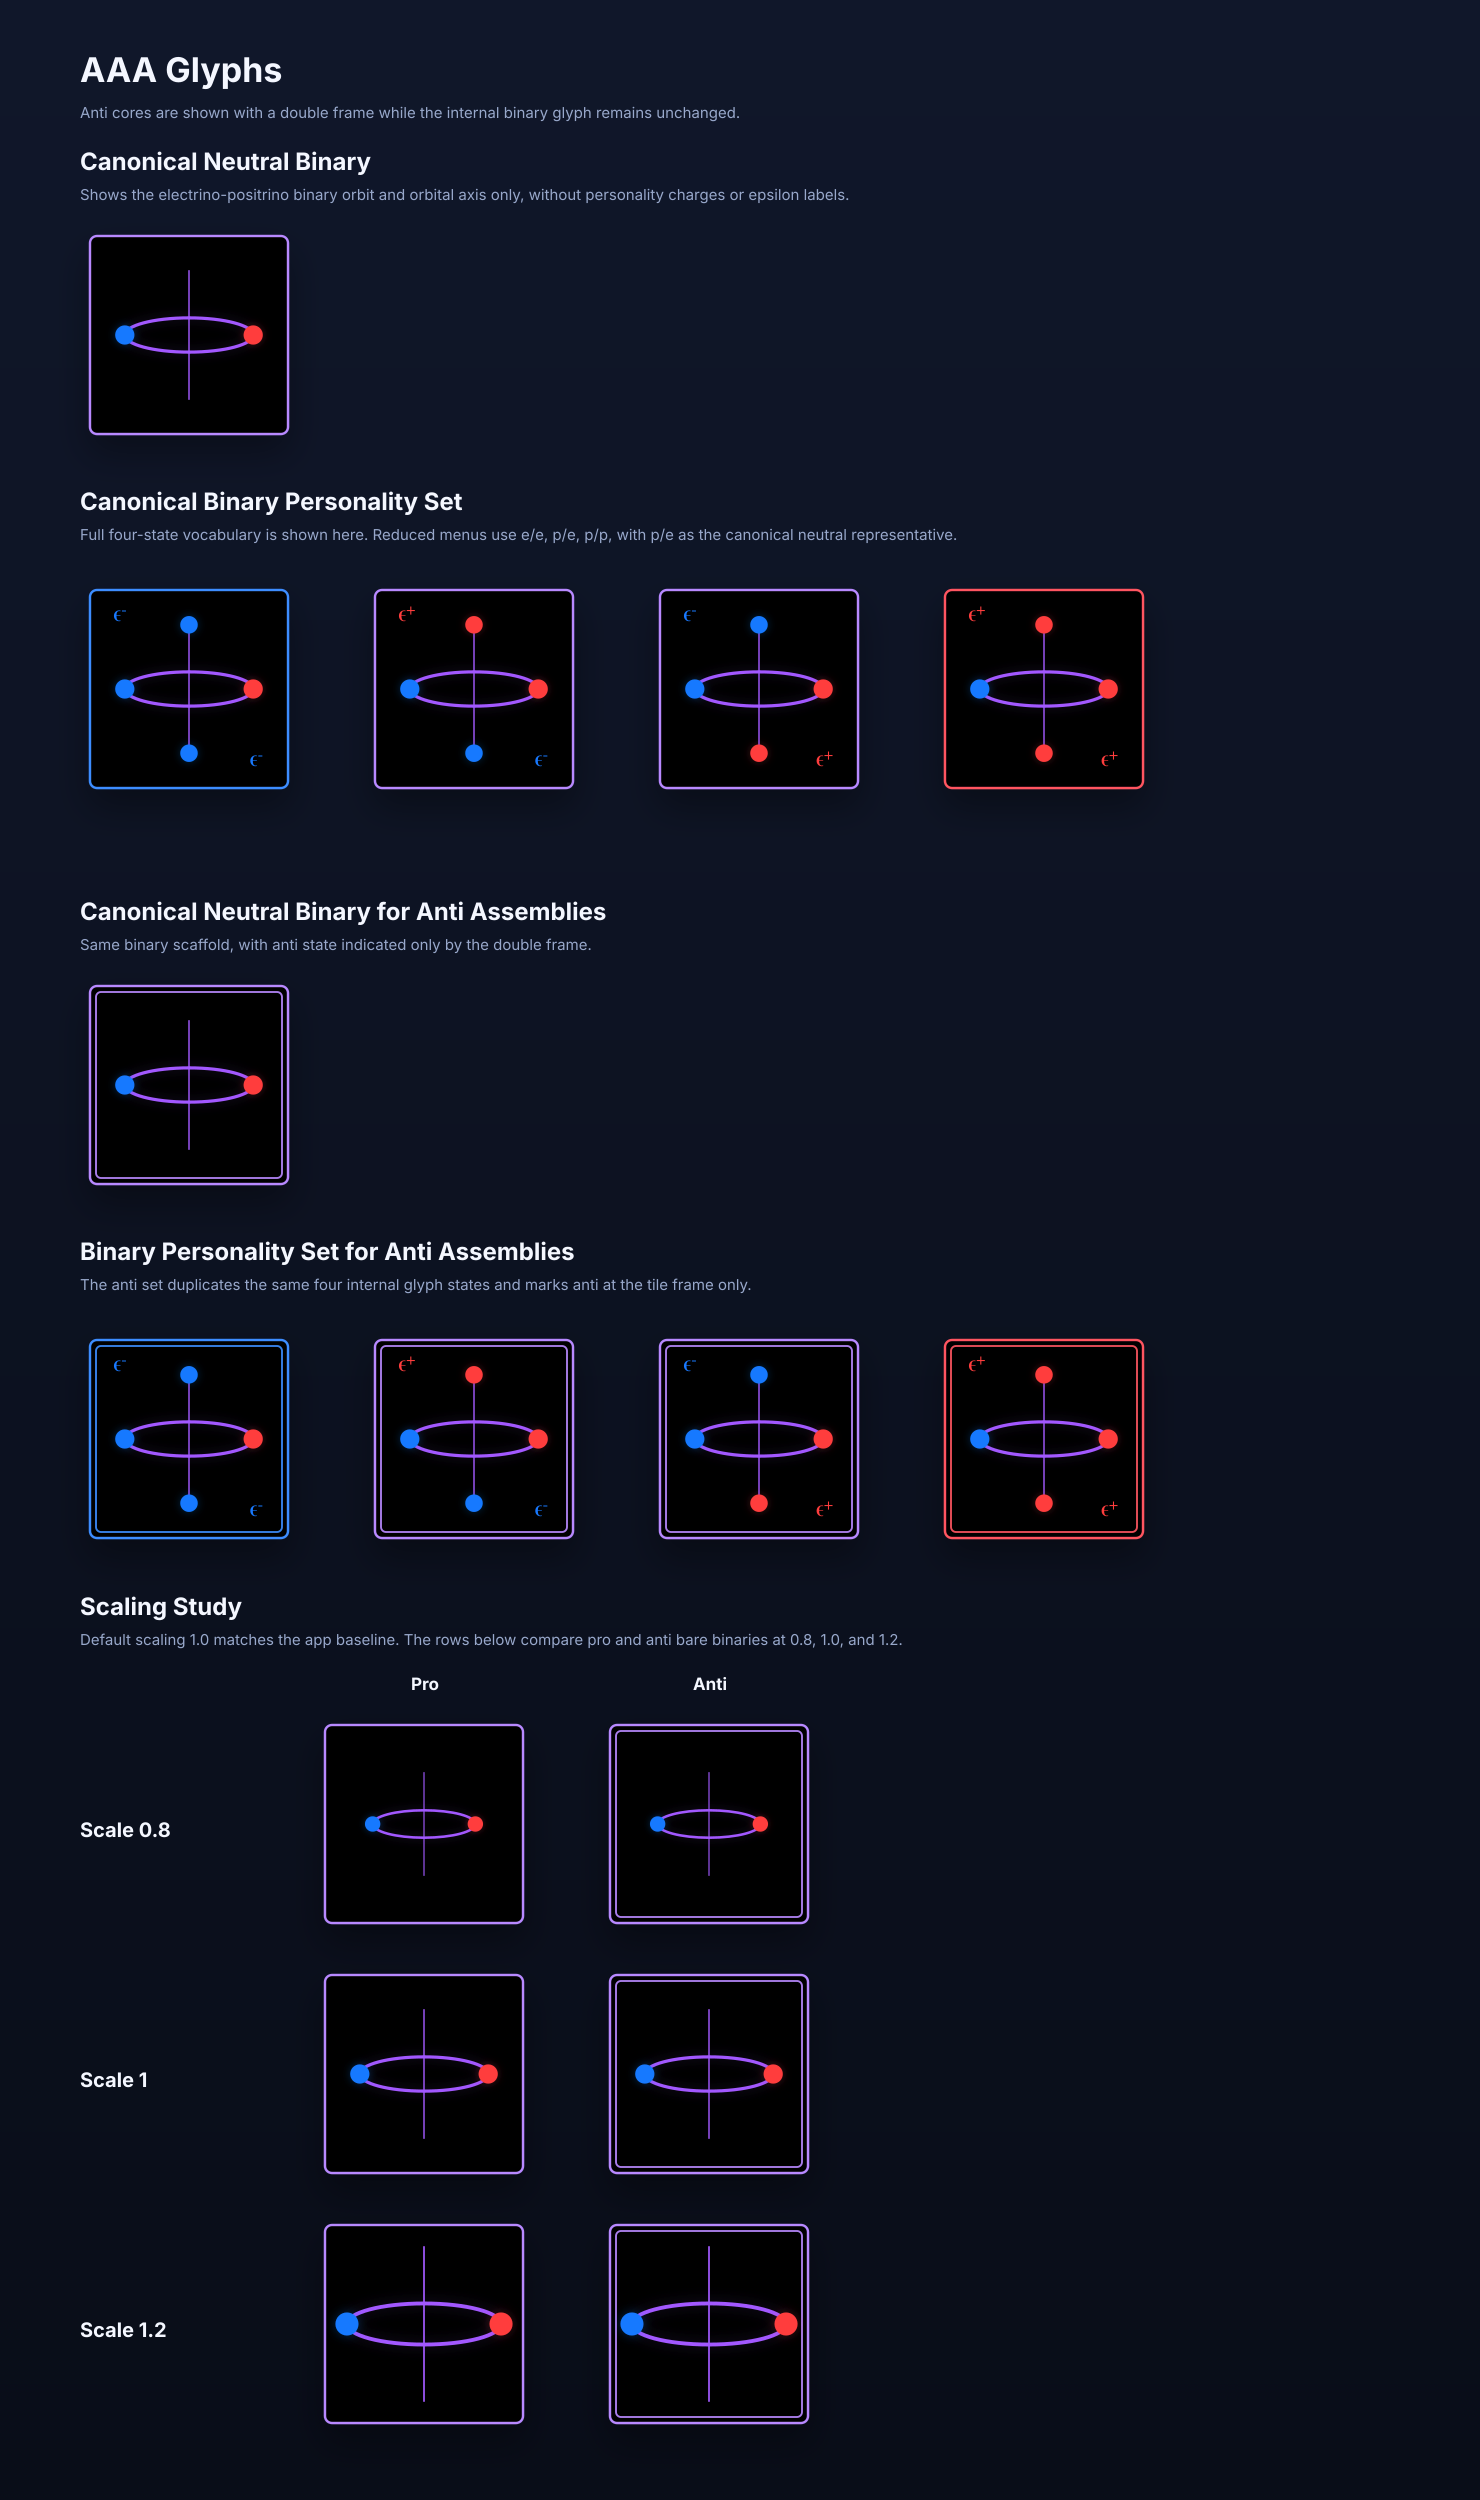
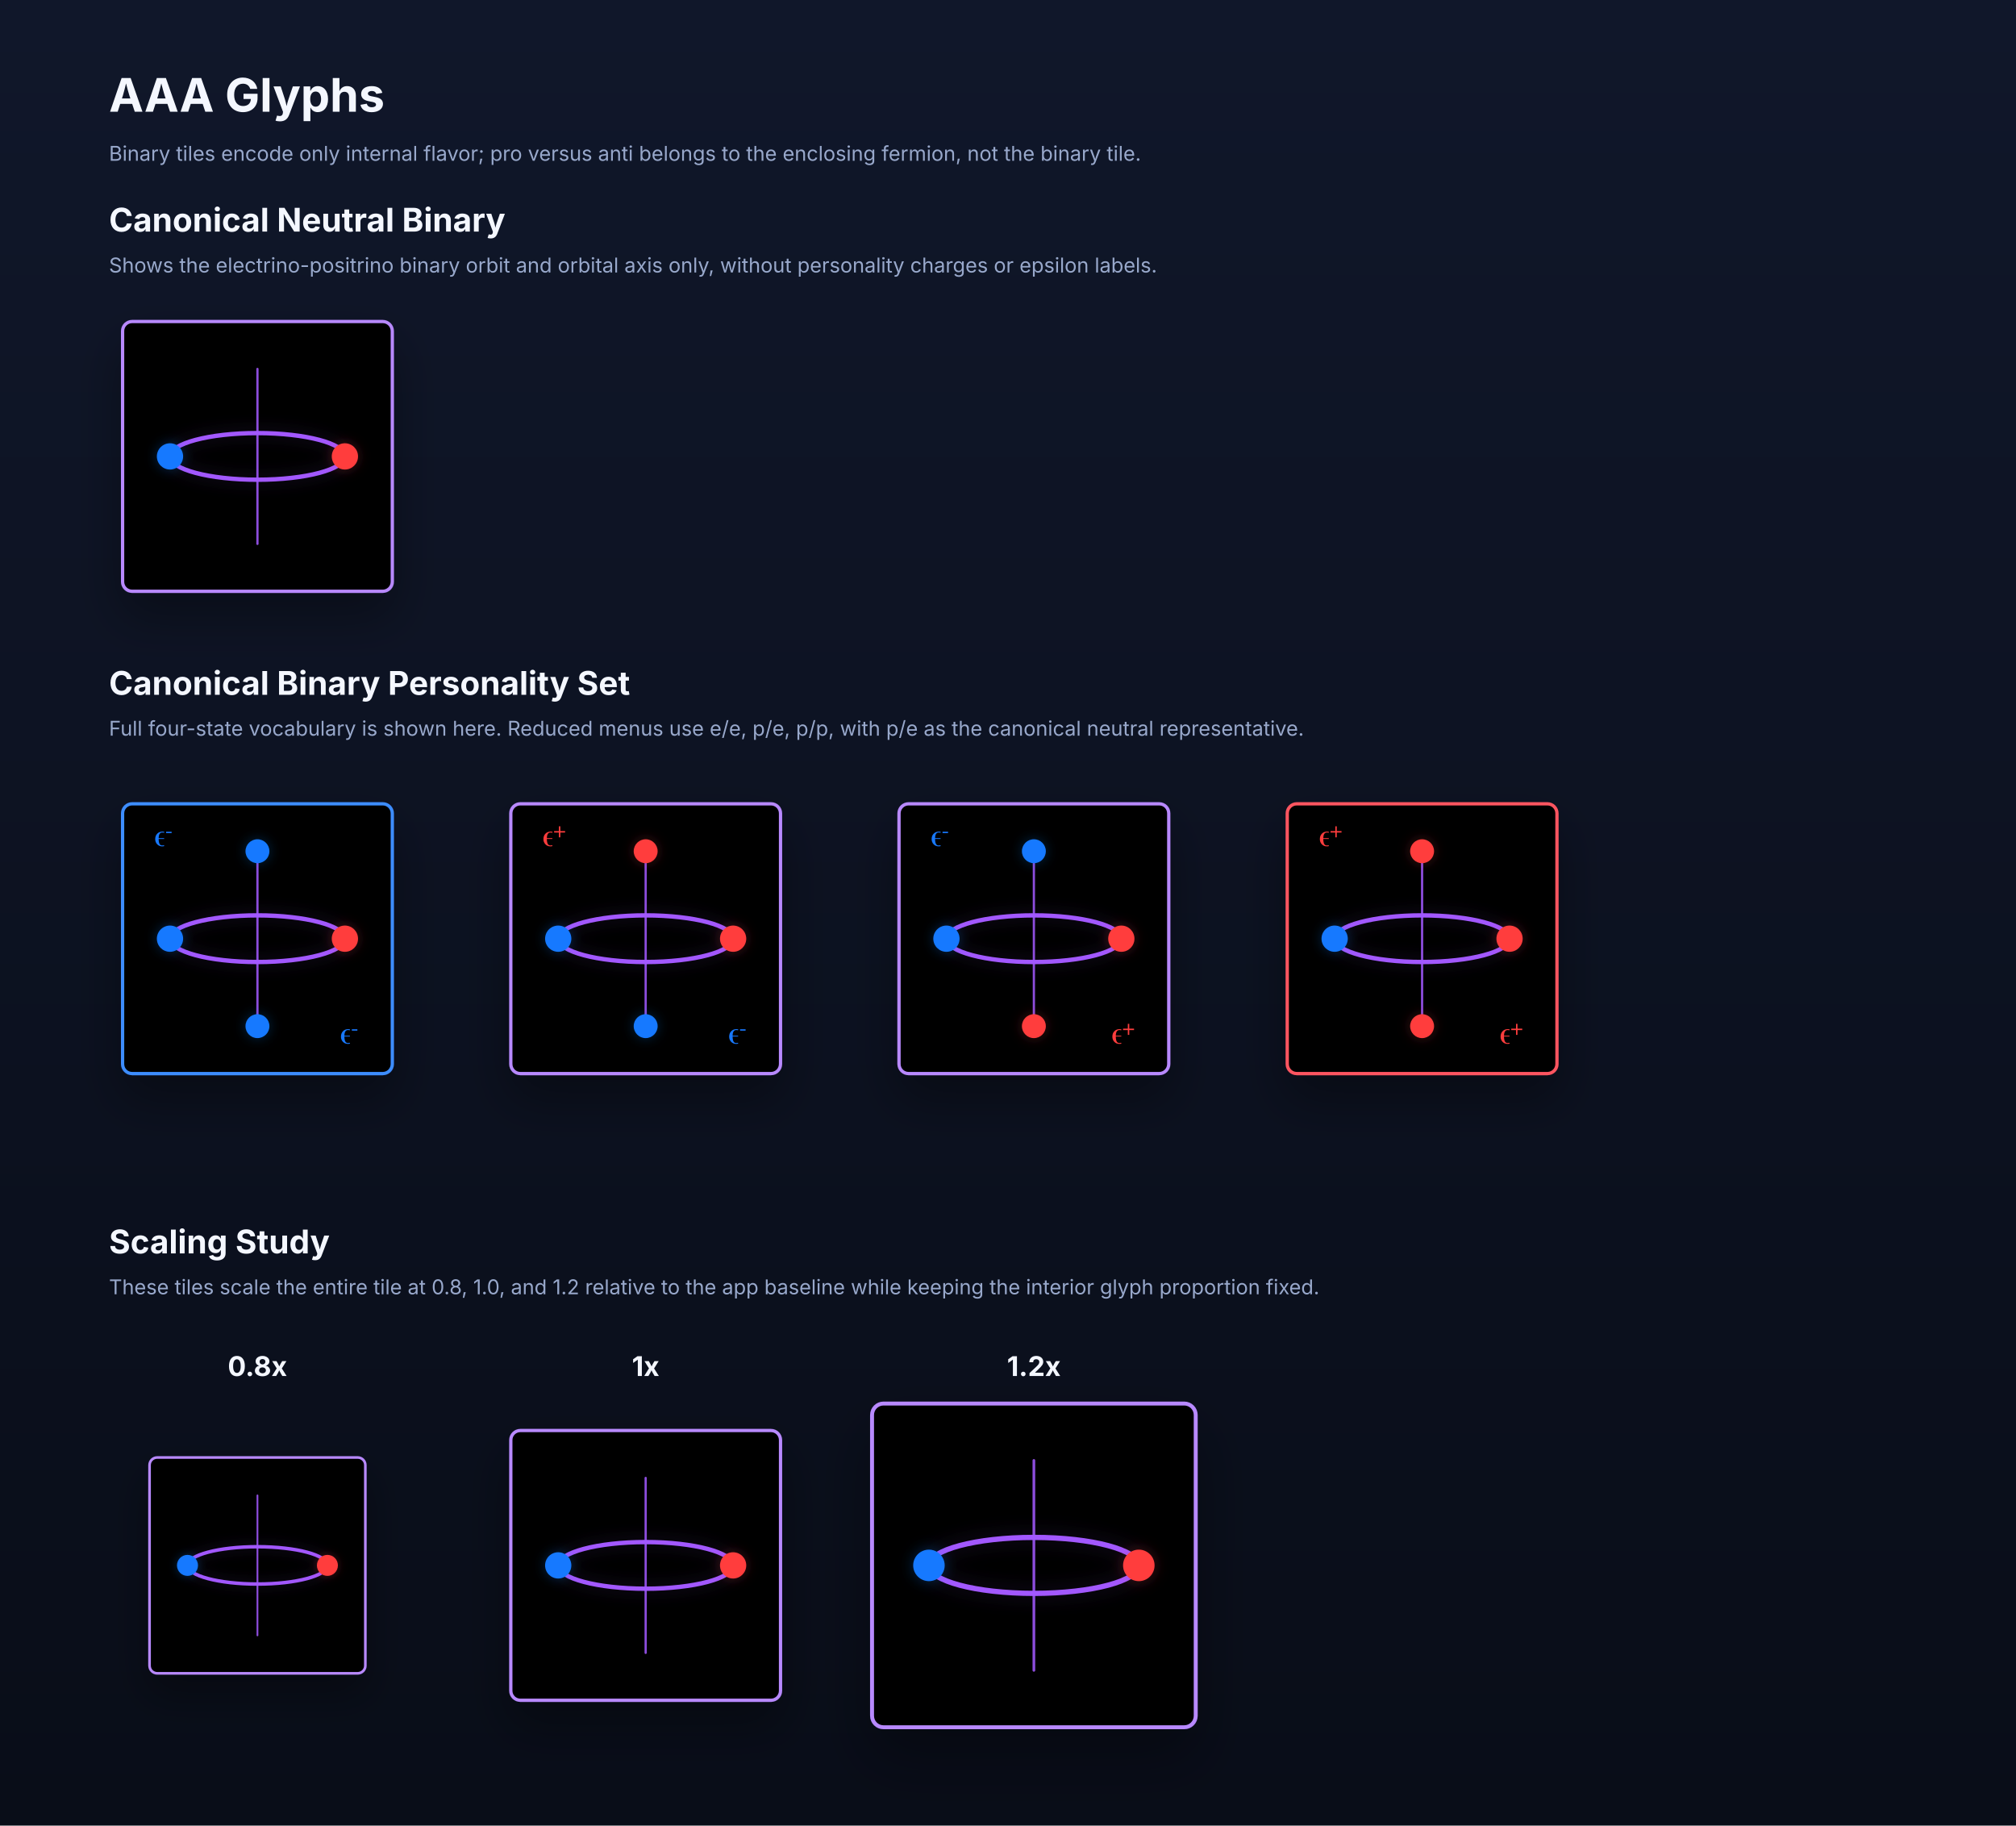
- <svg xmlns="http://www.w3.org/2000/svg" viewBox="0 0 1480 2500" role="img" aria-labelledby="title desc">
+ <svg xmlns="http://www.w3.org/2000/svg" viewBox="0 0 1480 1340" role="img" aria-labelledby="title desc">
  <defs>
    <linearGradient id="bg" x1="0" y1="0" x2="0" y2="1">
      <stop offset="0%" stop-color="#10172a" />
      <stop offset="100%" stop-color="#090d18" />
    </linearGradient>
    <linearGradient id="chipFill" x1="0" y1="0" x2="0" y2="1">
      <stop offset="0%" stop-color="#000000" />
      <stop offset="100%" stop-color="#000000" />
    </linearGradient>
    <linearGradient id="chipSelected" x1="0" y1="0" x2="0" y2="1">
      <stop offset="0%" stop-color="#000000" />
      <stop offset="100%" stop-color="#000000" />
    </linearGradient>
    <filter id="shadow" x="-30%" y="-30%" width="160%" height="160%">
      <feDropShadow dx="0" dy="18" stdDeviation="18" flood-color="#000000" flood-opacity="0.34" />
    </filter>
    <filter id="glowPurple" x="-60%" y="-60%" width="220%" height="220%">
      <feDropShadow dx="0" dy="0" stdDeviation="5.5" flood-color="#9b5cff" flood-opacity="0.22" />
    </filter>
    <filter id="glowBlue" x="-60%" y="-60%" width="220%" height="220%">
      <feDropShadow dx="0" dy="0" stdDeviation="4.2" flood-color="#1b84ff" flood-opacity="0.28" />
    </filter>
    <filter id="glowRed" x="-60%" y="-60%" width="220%" height="220%">
      <feDropShadow dx="0" dy="0" stdDeviation="4.2" flood-color="#ff3d4a" flood-opacity="0.26" />
    </filter>
    <filter id="chipSelectedGlow" x="-30%" y="-30%" width="160%" height="160%">
      <feDropShadow dx="0" dy="0" stdDeviation="12" flood-color="#000000" flood-opacity="0.26" />
      <feDropShadow dx="0" dy="18" stdDeviation="18" flood-color="#000000" flood-opacity="0.34" />
    </filter>
    <g id="baseBinaryGlyph">
      <ellipse cx="0" cy="0" rx="60" ry="16" fill="none" stroke="#a259ff" stroke-width="3" filter="url(#glowPurple)" />
      <line x1="0" y1="-60" x2="0" y2="60" stroke="#a259ff" stroke-width="1.55" stroke-linecap="round" opacity="0.86" />
      <circle cx="-60" cy="0" r="9" fill="#1879ff" filter="url(#glowBlue)" />
      <circle cx="60" cy="0" r="9" fill="#ff3d3d" filter="url(#glowRed)" />
    </g>
    <g id="personality-ee">
      <use href="#baseBinaryGlyph" />
      <circle cx="0" cy="-60" r="8.2" fill="#1879ff" filter="url(#glowBlue)" />
      <circle cx="0" cy="60" r="8.2" fill="#1879ff" filter="url(#glowBlue)" />
    </g>
    <g id="personality-pe">
      <use href="#baseBinaryGlyph" />
      <circle cx="0" cy="-60" r="8.2" fill="#ff3d3d" filter="url(#glowRed)" />
      <circle cx="0" cy="60" r="8.2" fill="#1879ff" filter="url(#glowBlue)" />
    </g>
    <g id="personality-pp">
      <use href="#baseBinaryGlyph" />
      <circle cx="0" cy="-60" r="8.2" fill="#ff3d3d" filter="url(#glowRed)" />
      <circle cx="0" cy="60" r="8.2" fill="#ff3d3d" filter="url(#glowRed)" />
    </g>
    <g id="personality-ep">
      <use href="#baseBinaryGlyph" />
      <circle cx="0" cy="-60" r="8.2" fill="#1879ff" filter="url(#glowBlue)" />
      <circle cx="0" cy="60" r="8.2" fill="#ff3d3d" filter="url(#glowRed)" />
    </g>
  </defs>
-   <rect width="1480" height="2500" fill="url(#bg)" />
+   <rect width="1480" height="1340" fill="url(#bg)" />
  <text x="80" y="82" fill="#f4f7ff" font-family="Inter, Arial, sans-serif" font-size="34" font-weight="700">
    AAA Glyphs
  </text>
  <text x="80" y="118" fill="#98a8cb" font-family="Inter, Arial, sans-serif" font-size="15">
-     Anti cores are shown with a double frame while the internal binary glyph remains unchanged.
+     Binary tiles encode only internal flavor; pro versus anti belongs to the enclosing fermion, not the binary tile.
  </text>
  <text x="80" y="170" fill="#f4f7ff" font-family="Inter, Arial, sans-serif" font-size="24" font-weight="700">
    Canonical Neutral Binary
  </text>
  <text x="80" y="200" fill="#98a8cb" font-family="Inter, Arial, sans-serif" font-size="15">
    Shows the electrino-positrino binary orbit and orbital axis only, without personality charges or epsilon labels.
  </text>
  <g transform="translate(90 236)">
    <rect x="0" y="0" width="198" height="198" rx="7" fill="url(#chipFill)" stroke="#b889ff" stroke-width="2.4" filter="url(#shadow)" />
    <g transform="translate(99 99) scale(1.070)">
      <use href="#baseBinaryGlyph" />
    </g>
  </g>
  <text x="80" y="510" fill="#f4f7ff" font-family="Inter, Arial, sans-serif" font-size="24" font-weight="700">
    Canonical Binary Personality Set
  </text>
  <text x="80" y="540" fill="#98a8cb" font-family="Inter, Arial, sans-serif" font-size="15">
    Full four-state vocabulary is shown here. Reduced menus use e/e, p/e, p/p, with p/e as the canonical neutral representative.
  </text>
  <g transform="translate(90 590)">
    <rect x="0" y="0" width="198" height="198" rx="7" fill="url(#chipFill)" stroke="#3c8dff" stroke-width="2.4" filter="url(#shadow)" />
    <text x="23" y="31" fill="#1879ff" font-family="STIX Two Text, Cambria Math, Georgia, serif" font-size="23" font-weight="600">
      ϵ<tspan baseline-shift="super" font-size="16">-</tspan>
    </text>
    <text x="173" y="176" fill="#1879ff" font-family="STIX Two Text, Cambria Math, Georgia, serif" font-size="23" font-weight="600" text-anchor="end">
      ϵ<tspan baseline-shift="super" font-size="16">-</tspan>
    </text>
    <g transform="translate(99 99) scale(1.070)">
      <use href="#personality-ee" />
    </g>
  </g>
  <g transform="translate(375 590)">
    <rect x="0" y="0" width="198" height="198" rx="7" fill="url(#chipSelected)" stroke="#b889ff" stroke-width="2.4" filter="url(#chipSelectedGlow)" />
    <text x="23" y="31" fill="#ff3d3d" font-family="STIX Two Text, Cambria Math, Georgia, serif" font-size="23" font-weight="600">
      ϵ<tspan baseline-shift="super" font-size="16">+</tspan>
    </text>
    <text x="173" y="176" fill="#1879ff" font-family="STIX Two Text, Cambria Math, Georgia, serif" font-size="23" font-weight="600" text-anchor="end">
      ϵ<tspan baseline-shift="super" font-size="16">-</tspan>
    </text>
    <g transform="translate(99 99) scale(1.070)">
      <use href="#personality-pe" />
    </g>
  </g>
  <g transform="translate(660 590)">
    <rect x="0" y="0" width="198" height="198" rx="7" fill="url(#chipSelected)" stroke="#b889ff" stroke-width="2.4" filter="url(#chipSelectedGlow)" />
    <text x="23" y="31" fill="#1879ff" font-family="STIX Two Text, Cambria Math, Georgia, serif" font-size="23" font-weight="600">
      ϵ<tspan baseline-shift="super" font-size="16">-</tspan>
    </text>
    <text x="173" y="176" fill="#ff3d3d" font-family="STIX Two Text, Cambria Math, Georgia, serif" font-size="23" font-weight="600" text-anchor="end">
      ϵ<tspan baseline-shift="super" font-size="16">+</tspan>
    </text>
    <g transform="translate(99 99) scale(1.070)">
      <use href="#personality-ep" />
    </g>
  </g>
  <g transform="translate(945 590)">
    <rect x="0" y="0" width="198" height="198" rx="7" fill="url(#chipFill)" stroke="#ff5561" stroke-width="2.4" filter="url(#shadow)" />
    <text x="23" y="31" fill="#ff3d3d" font-family="STIX Two Text, Cambria Math, Georgia, serif" font-size="23" font-weight="600">
      ϵ<tspan baseline-shift="super" font-size="16">+</tspan>
    </text>
    <text x="173" y="176" fill="#ff3d3d" font-family="STIX Two Text, Cambria Math, Georgia, serif" font-size="23" font-weight="600" text-anchor="end">
      ϵ<tspan baseline-shift="super" font-size="16">+</tspan>
    </text>
    <g transform="translate(99 99) scale(1.070)">
      <use href="#personality-pp" />
    </g>
  </g>
  <text x="80" y="920" fill="#f4f7ff" font-family="Inter, Arial, sans-serif" font-size="24" font-weight="700">
-     Canonical Neutral Binary for Anti Assemblies
+     Scaling Study
  </text>
  <text x="80" y="950" fill="#98a8cb" font-family="Inter, Arial, sans-serif" font-size="15">
-     Same binary scaffold, with anti state indicated only by the double frame.
+     These tiles scale the entire tile at 0.8, 1.0, and 1.2 relative to the app baseline while keeping the interior glyph proportion fixed.
  </text>
-   <g transform="translate(90 986)">
-     <rect x="0" y="0" width="198" height="198" rx="7" fill="url(#chipFill)" stroke="#b889ff" stroke-width="2.4" filter="url(#shadow)" />
-     <rect x="6" y="6" width="186" height="186" rx="5" fill="none" stroke="#b889ff" stroke-width="1.9" opacity="0.92" />
-     <g transform="translate(99 99) scale(1.070)">
-       <use href="#baseBinaryGlyph" />
+   <text x="189" y="1010" fill="#f4f7ff" font-family="Inter, Arial, sans-serif" font-size="20" font-weight="700" text-anchor="middle">
+     0.8x
+   </text>
+   <g transform="translate(90 1050)">
+     <g transform="translate(99 99) scale(0.800) translate(-99 -99)">
+       <rect x="0" y="0" width="198" height="198" rx="7" fill="url(#chipFill)" stroke="#b889ff" stroke-width="2.4" filter="url(#shadow)" />
+       <g transform="translate(99 99) scale(1.070)">
+         <use href="#baseBinaryGlyph" />
+       </g>
    </g>
  </g>
-   <text x="80" y="1260" fill="#f4f7ff" font-family="Inter, Arial, sans-serif" font-size="24" font-weight="700">
-     Binary Personality Set for Anti Assemblies
+   <text x="474" y="1010" fill="#f4f7ff" font-family="Inter, Arial, sans-serif" font-size="20" font-weight="700" text-anchor="middle">
+     1x
  </text>
-   <text x="80" y="1290" fill="#98a8cb" font-family="Inter, Arial, sans-serif" font-size="15">
-     The anti set duplicates the same four internal glyph states and marks anti at the tile frame only.
-   </text>
-   <g transform="translate(90 1340)">
-     <rect x="0" y="0" width="198" height="198" rx="7" fill="url(#chipFill)" stroke="#3c8dff" stroke-width="2.4" filter="url(#shadow)" />
-     <rect x="6" y="6" width="186" height="186" rx="5" fill="none" stroke="#3c8dff" stroke-width="1.9" opacity="0.92" />
-     <text x="23" y="31" fill="#1879ff" font-family="STIX Two Text, Cambria Math, Georgia, serif" font-size="23" font-weight="600">
-       ϵ<tspan baseline-shift="super" font-size="16">-</tspan>
-     </text>
-     <text x="173" y="176" fill="#1879ff" font-family="STIX Two Text, Cambria Math, Georgia, serif" font-size="23" font-weight="600" text-anchor="end">
-       ϵ<tspan baseline-shift="super" font-size="16">-</tspan>
-     </text>
-     <g transform="translate(99 99) scale(1.070)">
-       <use href="#personality-ee" />
-     </g>
-   </g>
-   <g transform="translate(375 1340)">
-     <rect x="0" y="0" width="198" height="198" rx="7" fill="url(#chipSelected)" stroke="#b889ff" stroke-width="2.4" filter="url(#chipSelectedGlow)" />
-     <rect x="6" y="6" width="186" height="186" rx="5" fill="none" stroke="#b889ff" stroke-width="1.9" opacity="0.92" />
-     <text x="23" y="31" fill="#ff3d3d" font-family="STIX Two Text, Cambria Math, Georgia, serif" font-size="23" font-weight="600">
-       ϵ<tspan baseline-shift="super" font-size="16">+</tspan>
-     </text>
-     <text x="173" y="176" fill="#1879ff" font-family="STIX Two Text, Cambria Math, Georgia, serif" font-size="23" font-weight="600" text-anchor="end">
-       ϵ<tspan baseline-shift="super" font-size="16">-</tspan>
-     </text>
-     <g transform="translate(99 99) scale(1.070)">
-       <use href="#personality-pe" />
-     </g>
-   </g>
-   <g transform="translate(660 1340)">
-     <rect x="0" y="0" width="198" height="198" rx="7" fill="url(#chipSelected)" stroke="#b889ff" stroke-width="2.4" filter="url(#chipSelectedGlow)" />
-     <rect x="6" y="6" width="186" height="186" rx="5" fill="none" stroke="#b889ff" stroke-width="1.9" opacity="0.92" />
-     <text x="23" y="31" fill="#1879ff" font-family="STIX Two Text, Cambria Math, Georgia, serif" font-size="23" font-weight="600">
-       ϵ<tspan baseline-shift="super" font-size="16">-</tspan>
-     </text>
-     <text x="173" y="176" fill="#ff3d3d" font-family="STIX Two Text, Cambria Math, Georgia, serif" font-size="23" font-weight="600" text-anchor="end">
-       ϵ<tspan baseline-shift="super" font-size="16">+</tspan>
-     </text>
-     <g transform="translate(99 99) scale(1.070)">
-       <use href="#personality-ep" />
-     </g>
-   </g>
-   <g transform="translate(945 1340)">
-     <rect x="0" y="0" width="198" height="198" rx="7" fill="url(#chipFill)" stroke="#ff5561" stroke-width="2.4" filter="url(#shadow)" />
-     <rect x="6" y="6" width="186" height="186" rx="5" fill="none" stroke="#ff5561" stroke-width="1.9" opacity="0.92" />
-     <text x="23" y="31" fill="#ff3d3d" font-family="STIX Two Text, Cambria Math, Georgia, serif" font-size="23" font-weight="600">
-       ϵ<tspan baseline-shift="super" font-size="16">+</tspan>
-     </text>
-     <text x="173" y="176" fill="#ff3d3d" font-family="STIX Two Text, Cambria Math, Georgia, serif" font-size="23" font-weight="600" text-anchor="end">
-       ϵ<tspan baseline-shift="super" font-size="16">+</tspan>
-     </text>
-     <g transform="translate(99 99) scale(1.070)">
-       <use href="#personality-pp" />
-     </g>
-   </g>
-   <text x="80" y="1615" fill="#f4f7ff" font-family="Inter, Arial, sans-serif" font-size="24" font-weight="700">
-     Scaling Study
-   </text>
-   <text x="80" y="1645" fill="#98a8cb" font-family="Inter, Arial, sans-serif" font-size="15">
-     Default scaling 1.0 matches the app baseline. The rows below compare pro and anti bare binaries at 0.8, 1.0, and 1.2.
-   </text>
-   <text x="425" y="1690" fill="#f4f7ff" font-family="Inter, Arial, sans-serif" font-size="17" font-weight="700" text-anchor="middle">
-     Pro
-   </text>
-   <text x="710" y="1690" fill="#f4f7ff" font-family="Inter, Arial, sans-serif" font-size="17" font-weight="700" text-anchor="middle">
-     Anti
-   </text>
-   <text x="80" y="1837" fill="#f4f7ff" font-family="Inter, Arial, sans-serif" font-size="20" font-weight="700">
-     Scale 0.8
-   </text>
-   <g transform="translate(325 1725)">
-     <rect x="0" y="0" width="198" height="198" rx="7" fill="url(#chipFill)" stroke="#b889ff" stroke-width="2.4" filter="url(#shadow)" />
-     <g transform="translate(99 99) scale(0.856)">
-       <use href="#baseBinaryGlyph" />
-     </g>
-   </g>
-   <g transform="translate(610 1725)">
-     <rect x="0" y="0" width="198" height="198" rx="7" fill="url(#chipFill)" stroke="#b889ff" stroke-width="2.4" filter="url(#shadow)" />
-     <rect x="6" y="6" width="186" height="186" rx="5" fill="none" stroke="#b889ff" stroke-width="1.9" opacity="0.92" />
-     <g transform="translate(99 99) scale(0.856)">
-       <use href="#baseBinaryGlyph" />
-     </g>
-   </g>
-   <text x="80" y="2087" fill="#f4f7ff" font-family="Inter, Arial, sans-serif" font-size="20" font-weight="700">
-     Scale 1
-   </text>
-   <g transform="translate(325 1975)">
+   <g transform="translate(375 1050)">
    <rect x="0" y="0" width="198" height="198" rx="7" fill="url(#chipFill)" stroke="#b889ff" stroke-width="2.4" filter="url(#shadow)" />
    <g transform="translate(99 99) scale(1.070)">
      <use href="#baseBinaryGlyph" />
    </g>
  </g>
-   <g transform="translate(610 1975)">
-     <rect x="0" y="0" width="198" height="198" rx="7" fill="url(#chipFill)" stroke="#b889ff" stroke-width="2.4" filter="url(#shadow)" />
-     <rect x="6" y="6" width="186" height="186" rx="5" fill="none" stroke="#b889ff" stroke-width="1.9" opacity="0.92" />
-     <g transform="translate(99 99) scale(1.070)">
-       <use href="#baseBinaryGlyph" />
-     </g>
-   </g>
-   <text x="80" y="2337" fill="#f4f7ff" font-family="Inter, Arial, sans-serif" font-size="20" font-weight="700">
-     Scale 1.2
+   <text x="759" y="1010" fill="#f4f7ff" font-family="Inter, Arial, sans-serif" font-size="20" font-weight="700" text-anchor="middle">
+     1.2x
  </text>
-   <g transform="translate(325 2225)">
-     <rect x="0" y="0" width="198" height="198" rx="7" fill="url(#chipFill)" stroke="#b889ff" stroke-width="2.4" filter="url(#shadow)" />
-     <g transform="translate(99 99) scale(1.284)">
-       <use href="#baseBinaryGlyph" />
-     </g>
-   </g>
-   <g transform="translate(610 2225)">
-     <rect x="0" y="0" width="198" height="198" rx="7" fill="url(#chipFill)" stroke="#b889ff" stroke-width="2.4" filter="url(#shadow)" />
-     <rect x="6" y="6" width="186" height="186" rx="5" fill="none" stroke="#b889ff" stroke-width="1.9" opacity="0.92" />
-     <g transform="translate(99 99) scale(1.284)">
-       <use href="#baseBinaryGlyph" />
+   <g transform="translate(660 1050)">
+     <g transform="translate(99 99) scale(1.200) translate(-99 -99)">
+       <rect x="0" y="0" width="198" height="198" rx="7" fill="url(#chipFill)" stroke="#b889ff" stroke-width="2.4" filter="url(#shadow)" />
+       <g transform="translate(99 99) scale(1.070)">
+         <use href="#baseBinaryGlyph" />
+       </g>
    </g>
  </g>
</svg>
